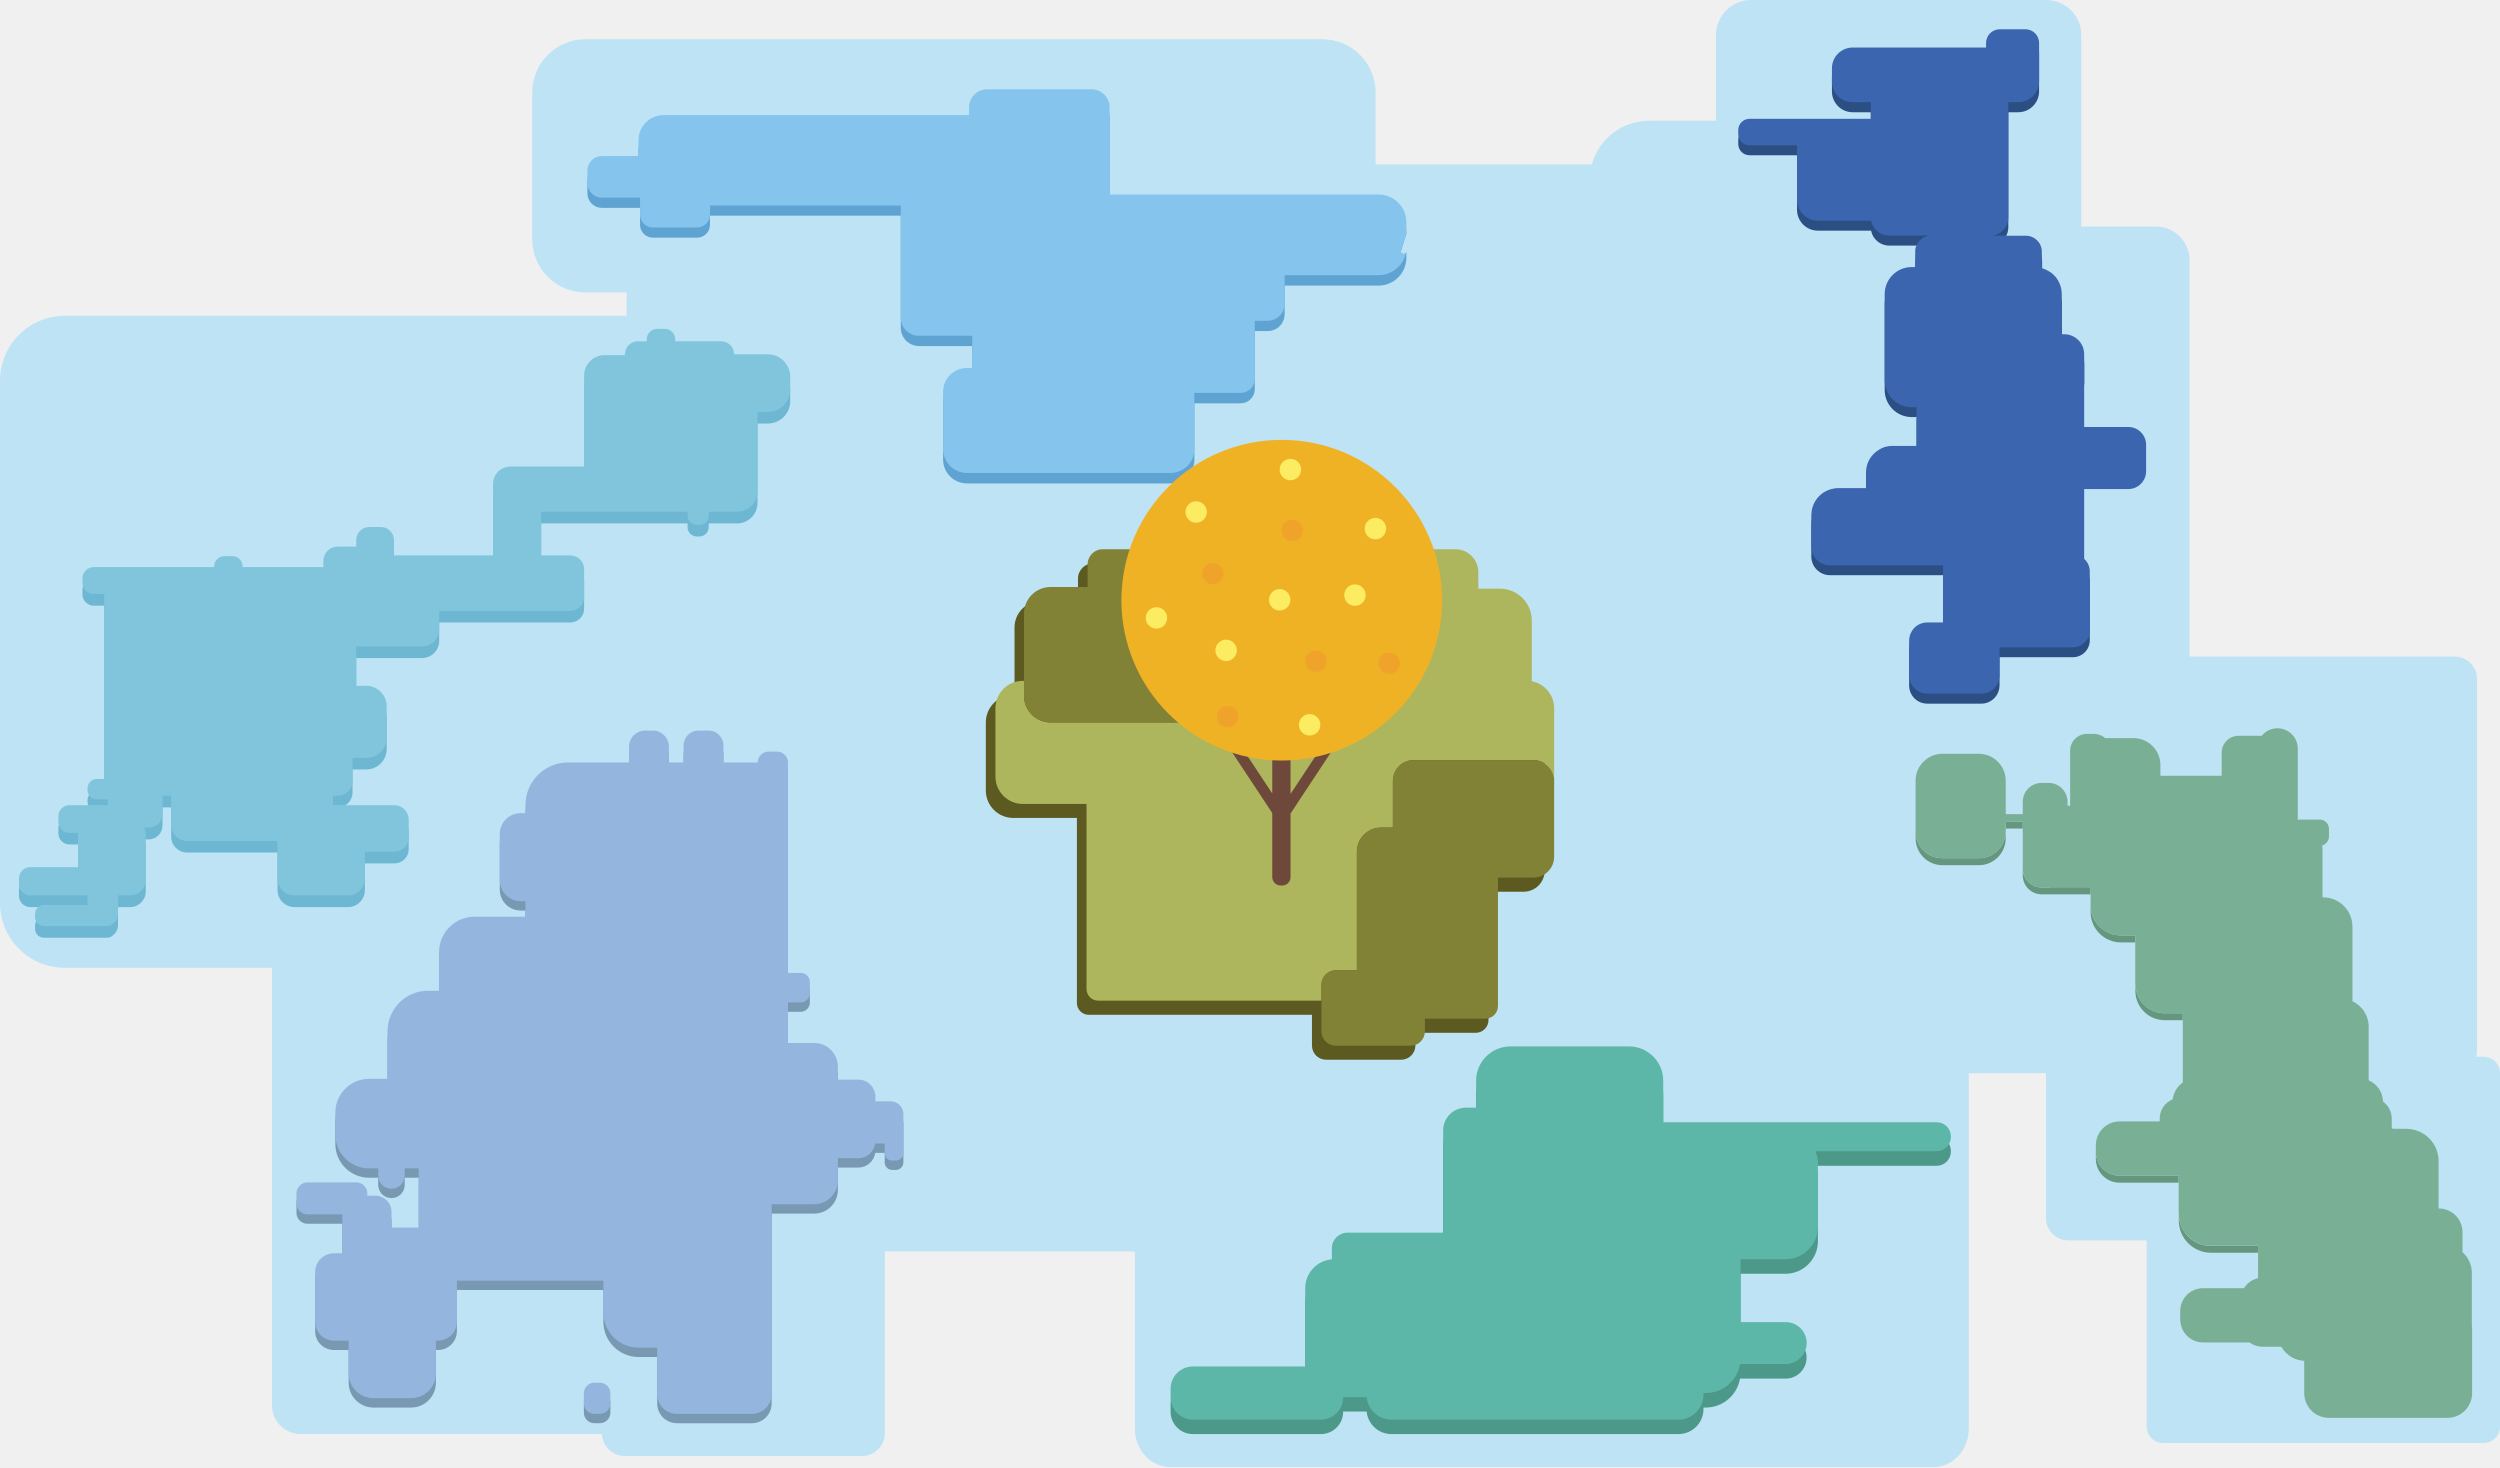
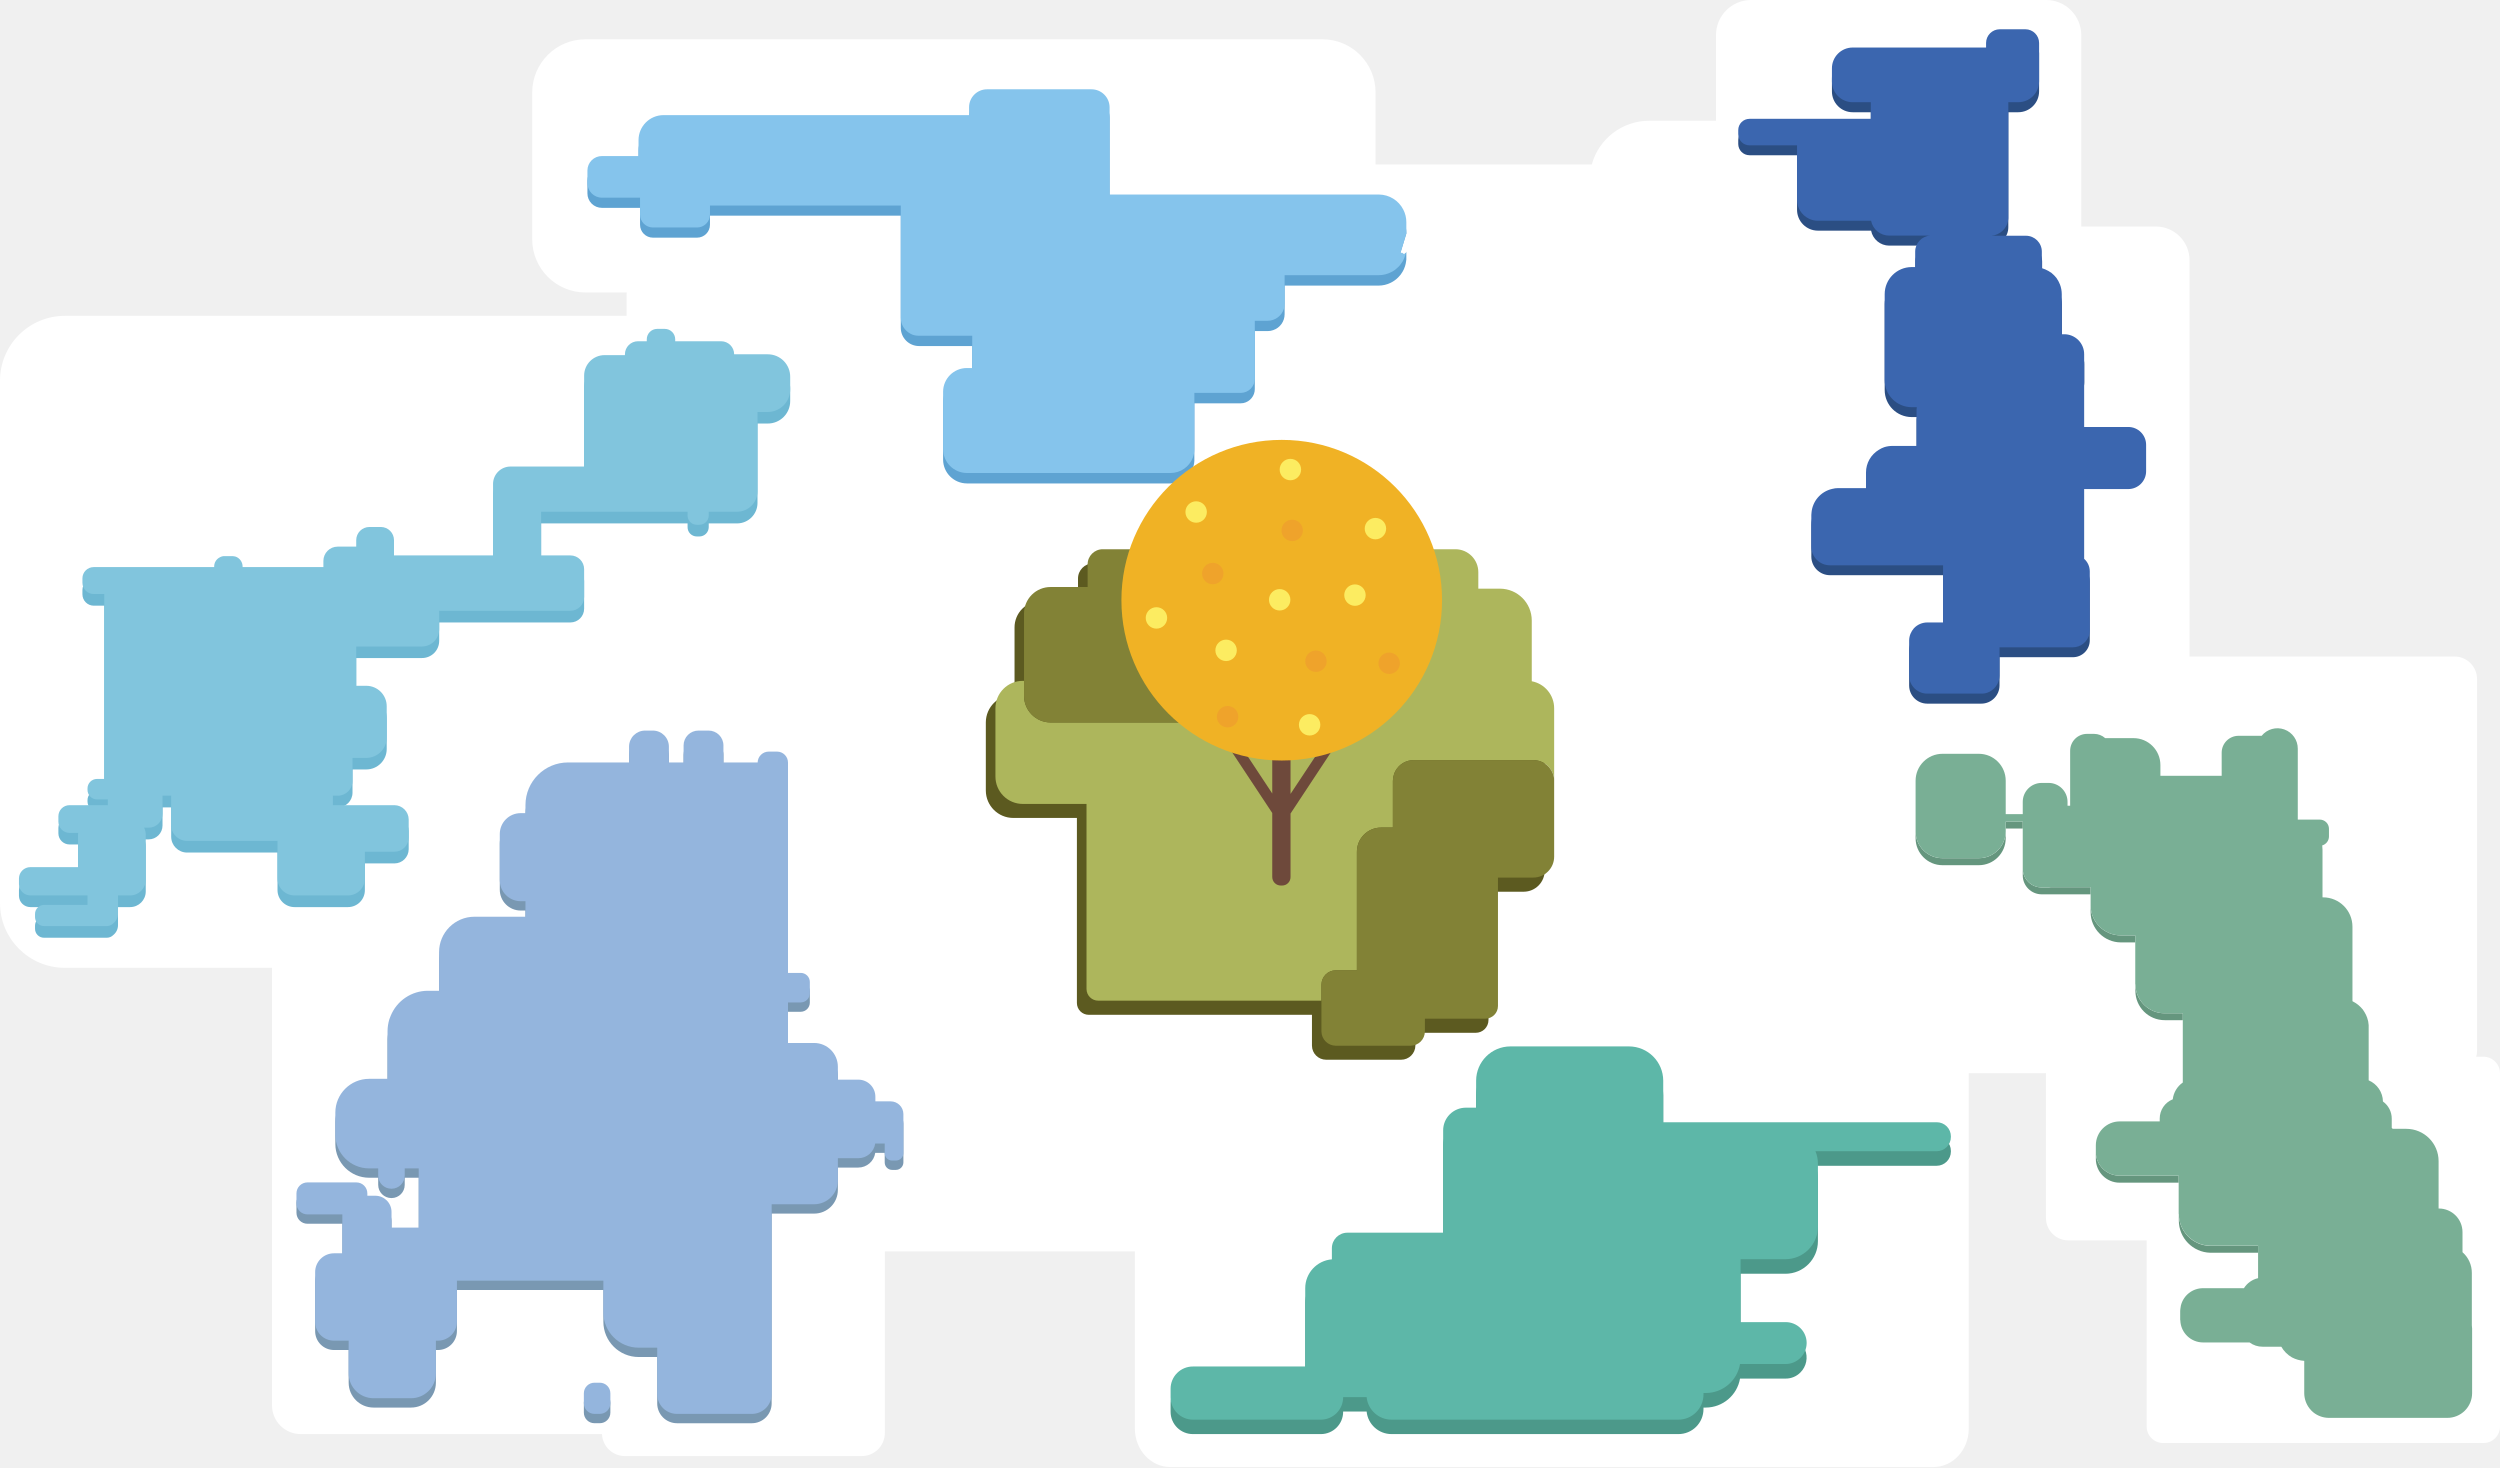
<svg xmlns="http://www.w3.org/2000/svg" viewBox="0 0 1819.8 1067.9">
  <g>
-     <path d="M1807.8,769.2h-5.3a14.9,14.9,0,0,0,.6-4.3V494.3a16.4,16.4,0,0,0-16.3-16.4h-193V189.4a24.5,24.5,0,0,0-24.4-24.5H1515V25.6A25.6,25.6,0,0,0,1489.4,0H1274.7a25.6,25.6,0,0,0-25.6,25.6V87.9h-48.8a43.3,43.3,0,0,0-41.6,31.8H1001.3V67.3a38.7,38.7,0,0,0-38.7-38.7H426.2a38.8,38.8,0,0,0-38.8,38.7V174.2a38.8,38.8,0,0,0,38.8,38.7h30a16.2,16.2,0,0,0-.1,2.2v14.8H47.2A47.2,47.2,0,0,0,0,277.2V657.3a47.2,47.2,0,0,0,47.2,47.2H198v318.6a20.9,20.9,0,0,0,20.9,20.8H438.2a16.7,16.7,0,0,0,16.8,16H627.3a16.8,16.8,0,0,0,16.8-16.8V910.9h182v129c0,15.5,11.6,28,25.9,28h555.3c14.3,0,25.8-12.5,25.8-28V781.2h56.2V886.6a16.3,16.3,0,0,0,16.3,16.3h57v135.5a12,12,0,0,0,12,12h233.2a12,12,0,0,0,12-12V781.3A12.1,12.1,0,0,0,1807.8,769.2Z" fill="#bde3f4" />
+     <path d="M1807.8,769.2h-5.3a14.9,14.9,0,0,0,.6-4.3V494.3a16.4,16.4,0,0,0-16.3-16.4h-193V189.4a24.5,24.5,0,0,0-24.4-24.5H1515V25.6A25.6,25.6,0,0,0,1489.4,0H1274.7a25.6,25.6,0,0,0-25.6,25.6V87.9h-48.8a43.3,43.3,0,0,0-41.6,31.8H1001.3V67.3a38.7,38.7,0,0,0-38.7-38.7H426.2a38.8,38.8,0,0,0-38.8,38.7V174.2a38.8,38.8,0,0,0,38.8,38.7h30a16.2,16.2,0,0,0-.1,2.2v14.8H47.2A47.2,47.2,0,0,0,0,277.2V657.3a47.2,47.2,0,0,0,47.2,47.2H198v318.6a20.9,20.9,0,0,0,20.9,20.8H438.2a16.7,16.7,0,0,0,16.8,16H627.3a16.8,16.8,0,0,0,16.8-16.8V910.9h182v129c0,15.5,11.6,28,25.9,28h555.3c14.3,0,25.8-12.5,25.8-28V781.2h56.2V886.6a16.3,16.3,0,0,0,16.3,16.3h57v135.5a12,12,0,0,0,12,12h233.2a12,12,0,0,0,12-12V781.3A12.1,12.1,0,0,0,1807.8,769.2Z" fill="#ffffff" />
    <g>
      <path d="M575.2,282.9v9a16.3,16.3,0,0,1-16.4,16.4h-7.4v57.8A14.9,14.9,0,0,1,536.5,381H515.9v2.7a6.8,6.8,0,0,1-6.8,6.8h-1.9a6.7,6.7,0,0,1-6.7-6.8V381H393.9v31.8h21.3a10,10,0,0,1,10,10v20.3a10,10,0,0,1-10,10H319.7v13.3A12.5,12.5,0,0,1,307.1,479H259.3v28.7h7.3a14.9,14.9,0,0,1,14.9,14.9v22.6a14.9,14.9,0,0,1-14.9,14.9h-10V577a10.7,10.7,0,0,1-10.7,10.7h-3.6v6.9h44.8A10.4,10.4,0,0,1,297.5,605v13.2a10.4,10.4,0,0,1-10.4,10.3H265.6V648a12.3,12.3,0,0,1-12.3,12.3H214.4A12.4,12.4,0,0,1,202,648V620.6H136.1a11.6,11.6,0,0,1-11.5-11.5V587.7h-6.3v13.2A10.1,10.1,0,0,1,108.2,611h-3.3a11,11,0,0,1,1.2,5.1v32.8a11.4,11.4,0,0,1-11.4,11.4H85.9v13.2a9.2,9.2,0,0,1-3.4,7.1,6.6,6.6,0,0,1-4.7,2H32.1a6.5,6.5,0,0,1-6.6-6.6v-2.2a6.6,6.6,0,0,1,6.6-6.6H63.7v-6.9H22.1a8.3,8.3,0,0,1-8.3-8.2v-4.2a8.3,8.3,0,0,1,8.3-8.2H56.8V616.1a6.6,6.6,0,0,1,.1-1.4H50.6a8.1,8.1,0,0,1-8.1-8.1v-3.9a8.1,8.1,0,0,1,8.1-8.1H78.5v-4.2H70.6a7,7,0,0,1-6.9-7v-.9a6.9,6.9,0,0,1,6.9-7h5.3V440.9H68.2a8.3,8.3,0,0,1-8.2-8.3v-3.1a8.2,8.2,0,0,1,8.2-8.2h87.7v-.5a7.6,7.6,0,0,1,7.5-7.5h5.7a7.6,7.6,0,0,1,7.5,7.5v.5h58.8v-4.6a10.4,10.4,0,0,1,10.4-10.3h13.5v-4.7a9.6,9.6,0,0,1,9.6-9.6h8.3a9.6,9.6,0,0,1,9.6,9.6v11.1h72.1v-52a12.7,12.7,0,0,1,12.7-12.7h53.6V281.9A14.9,14.9,0,0,1,440.1,267h14.8v-.6a9.5,9.5,0,0,1,9.5-9.5h6.4v-1.5a7.6,7.6,0,0,1,7.5-7.5h5.6a7.6,7.6,0,0,1,7.6,7.5v1.5h33.4a9.5,9.5,0,0,1,9.5,9.5h24.4A16.3,16.3,0,0,1,575.2,282.9Z" fill="#6db7d2" />
      <path d="M575.2,274.4v9a16.4,16.4,0,0,1-16.4,16.5h-7.4v57.7a14.9,14.9,0,0,1-14.9,14.9H515.9v2.8a6.8,6.8,0,0,1-6.8,6.7h-1.9a6.7,6.7,0,0,1-6.7-6.7v-2.8H393.9v31.8h21.3a10,10,0,0,1,10,10v20.3a10,10,0,0,1-10,10H319.7v13.3a12.6,12.6,0,0,1-12.6,12.7H259.3v28.6h7.3a14.9,14.9,0,0,1,14.9,14.9v22.6a14.9,14.9,0,0,1-14.9,15h-10v16.8a10.7,10.7,0,0,1-10.7,10.7h-3.6v6.9h44.8a10.5,10.5,0,0,1,10.4,10.4v13.2A10.4,10.4,0,0,1,287.1,620H265.6v19.5a12.3,12.3,0,0,1-12.3,12.3H214.4A12.4,12.4,0,0,1,202,639.5V612.1H136.1a11.1,11.1,0,0,1-5.4-1.4,11.4,11.4,0,0,1-6.1-10.1V579.2h-6.3v13.2a10.1,10.1,0,0,1-10.1,10.1h-3.3a11.3,11.3,0,0,1,1.2,5.1v32.8a11.4,11.4,0,0,1-11.4,11.4H85.9V665a9,9,0,0,1-3.4,7.1,6.6,6.6,0,0,1-4.7,2H32.1a6.5,6.5,0,0,1-6.6-6.5v-2.3a6.6,6.6,0,0,1,6.6-6.6H63.7v-6.9H22.1a8.3,8.3,0,0,1-8.3-8.2v-4.2a8.3,8.3,0,0,1,8.3-8.2H56.8V607.6a5.3,5.3,0,0,1,.1-1.3H50.6a8.2,8.2,0,0,1-8.1-8.2v-3.9a8.1,8.1,0,0,1,8.1-8.1H78.5v-4.2H70.6a6.9,6.9,0,0,1-6.9-7V574a6.9,6.9,0,0,1,6.9-7h5.3V432.4H68.2a8.2,8.2,0,0,1-8.2-8.2V421a8.2,8.2,0,0,1,8.2-8.2h87.7v-.4a7.4,7.4,0,0,1,4.1-6.7,6.7,6.7,0,0,1,3.4-.9h5.7a10.9,10.9,0,0,1,2.5.4,7.7,7.7,0,0,1,5,7.2v.4h58.8v-4.5a10.4,10.4,0,0,1,10.4-10.4h13.5v-4.7a9.6,9.6,0,0,1,9.6-9.6h8.3a9.6,9.6,0,0,1,9.6,9.6v11.1h72.1v-52a12.7,12.7,0,0,1,12.7-12.7h53.6V273.4a14.9,14.9,0,0,1,14.9-14.9h14.8v-.6a9.5,9.5,0,0,1,9.5-9.5h6.4V247a7.6,7.6,0,0,1,7.5-7.6h5.6a7.6,7.6,0,0,1,7.6,7.6v1.4h33.4a9.5,9.5,0,0,1,9.5,9.5h24.4A16.3,16.3,0,0,1,575.2,274.4Z" fill="#81c5dd" />
    </g>
    <g>
      <path d="M657.6,817.9v28.3a5.5,5.5,0,0,1-5.5,5.4h-2.6a5.4,5.4,0,0,1-5.5-5.4v-7h-6.9a12.5,12.5,0,0,1-12.4,10.7H609.9v16.2a17.2,17.2,0,0,1-17.3,17.3H561.7v138.1a14.4,14.4,0,0,1-14.4,14.5H492.8a14.4,14.4,0,0,1-14.4-14.5V987.8H464.9a25.7,25.7,0,0,1-25.7-25.7V939H332.6v29.9a13.8,13.8,0,0,1-13.7,13.8h-1.6v23.9a18.1,18.1,0,0,1-18.1,18H271.8a18.1,18.1,0,0,1-18-18V982.7H243.1a13.7,13.7,0,0,1-13.7-13.8v-36a13.7,13.7,0,0,1,13.7-13.8h6.1V890.8H223.8a8,8,0,0,1-8-8v-7.3a8,8,0,0,1,8-8h35.6a8,8,0,0,1,8,8v1.7h5.8A11.8,11.8,0,0,1,285,889v11.4h19.8V857.3H294.6v5.2a9.6,9.6,0,0,1-9.5,9.6h-.2a9.6,9.6,0,0,1-9.6-9.6v-5.2h-6.6a24.6,24.6,0,0,1-24.6-24.5V816.7a24.6,24.6,0,0,1,24.6-24.6h13.4V756.4a29.4,29.4,0,0,1,4.4-14.4l1.8-2.6a28.8,28.8,0,0,1,8.5-7.4,29.1,29.1,0,0,1,14.7-4h8.1V700a25.8,25.8,0,0,1,25.8-25.9h37.1V662.8H379a15.2,15.2,0,0,1-15.2-15.2V613.9A15.2,15.2,0,0,1,379,598.7h3.5v-5.9a31,31,0,0,1,31-31h44.4V550.3a11.7,11.7,0,0,1,11.7-11.7h5.6a11.7,11.7,0,0,1,11.7,11.7v11.5h10.7V549.4a10.8,10.8,0,0,1,10.9-10.8h7.2a10.8,10.8,0,0,1,10.9,10.8v12.4h24.9a8.1,8.1,0,0,1,8.1-7.9h6a8,8,0,0,1,8,8.1V715h9.2a6.7,6.7,0,0,1,6.7,6.6v8.2a6.7,6.7,0,0,1-6.7,6.7h-9.2V766h19a17.3,17.3,0,0,1,17.3,17.3v9.4h14.8a12.4,12.4,0,0,1,12.5,12.4v3.4h11.1A9.4,9.4,0,0,1,657.6,817.9Z" fill="#7998b2" />
      <rect x="425" y="1013.3" width="19.3" height="22.69" rx="7.7" fill="#7998b2" />
      <path d="M657.6,811v28.4a5.5,5.5,0,0,1-5.5,5.4h-2.6a5.4,5.4,0,0,1-5.5-5.4v-7h-6.9a12.5,12.5,0,0,1-12.4,10.7H609.9v16.2a17.3,17.3,0,0,1-17.3,17.3H561.7v138.1a14.4,14.4,0,0,1-14.4,14.5H492.8a14.4,14.4,0,0,1-14.4-14.5V981H464.9a25.7,25.7,0,0,1-25.7-25.7V932.2H332.6v29.9a13.8,13.8,0,0,1-13.7,13.8h-1.6v23.9a18.1,18.1,0,0,1-18.1,18H271.8a18.1,18.1,0,0,1-18-18V975.9H243.1a13.7,13.7,0,0,1-13.7-13.8v-36a13.7,13.7,0,0,1,13.7-13.8h6.1V884H223.8a8,8,0,0,1-8-8v-7.3a8,8,0,0,1,8-8h35.6a8,8,0,0,1,8,8v1.7h5.8A11.8,11.8,0,0,1,285,882.2v11.4h19.8V850.5H294.6v5.2a9.6,9.6,0,0,1-9.5,9.6h-.2a9.6,9.6,0,0,1-9.6-9.6v-5.2h-6.6a24.6,24.6,0,0,1-24.6-24.6v-16a24.6,24.6,0,0,1,24.6-24.6h13.4V750.6a30.3,30.3,0,0,1,1.3-8.6,20,20,0,0,1,1-2.6,29.3,29.3,0,0,1,27.1-18.2h8.1V693.1a25.8,25.8,0,0,1,25.8-25.8h37.1V656H379a15.2,15.2,0,0,1-15-12.9,16.4,16.4,0,0,1-.2-2.3V607.1A15.2,15.2,0,0,1,379,591.9h3.5V586a31,31,0,0,1,31-31h44.4V543.5a11.7,11.7,0,0,1,11.7-11.7h5.6a11.7,11.7,0,0,1,11.7,11.7V555h10.7V542.6a10.8,10.8,0,0,1,10.9-10.8h7.2a10.8,10.8,0,0,1,10.9,10.8V555h24.9a8.1,8.1,0,0,1,8.1-7.9h6a8,8,0,0,1,8,8V708.2h9.2a6.6,6.6,0,0,1,6.7,6.6V723a6.7,6.7,0,0,1-6.7,6.7h-9.2v29.5h19a17.3,17.3,0,0,1,17.3,17.3v9.4h14.8a12.4,12.4,0,0,1,12.5,12.4v3.4h11.1A9.3,9.3,0,0,1,657.6,811Z" fill="#94b5dd" />
      <rect x="425" y="1006.5" width="19.3" height="22.69" rx="7.7" fill="#94b5dd" />
    </g>
    <g>
      <path d="M1508.8,410.8h-12.3V391.2a13.5,13.5,0,0,0-13.5-13.5h-24.5V351.1a19.3,19.3,0,0,0-19.3-19.3h-7.3V305.4a10.9,10.9,0,0,0-.1-1.8h49.4a19.6,19.6,0,0,0,17.6-10.9h3.9a14.5,14.5,0,0,0,14.5-14.5V265.1a14.5,14.5,0,0,0-14.5-14.6h-1.8V221.4a19.7,19.7,0,0,0-14.4-19v-12a11.7,11.7,0,0,0-11.7-11.7h-25.5a13.3,13.3,0,0,0,12.6-13.3V81.7h7.2a15.2,15.2,0,0,0,15.2-15.2V38.6a10,10,0,0,0-10-10h-18.6a9.9,9.9,0,0,0-10,10v3.2h-97.1A15.1,15.1,0,0,0,1333.5,57v9.5a15.1,15.1,0,0,0,15.1,15.2h13.2v12h-88.3a8.2,8.2,0,0,0-8.2,8.2v2.9a8.2,8.2,0,0,0,8.2,8.2h34.6v39.7a15.2,15.2,0,0,0,15.2,15.2H1362a13.5,13.5,0,0,0,13.2,10.9h29.9a11.6,11.6,0,0,0-10.9,11.6v11.3h-2.6a19.7,19.7,0,0,0-19.7,19.7v62.5a19.7,19.7,0,0,0,19.7,19.7h3.7a11,11,0,0,0-.2,1.8v26.4h-17.5a19.4,19.4,0,0,0-19.3,19.3v11.5h-20.2a19.5,19.5,0,0,0-19.6,19.5v23.1a13.6,13.6,0,0,0,13.5,13.5h82.4v41.6h-11.5a13.2,13.2,0,0,0-13.2,13.2V499a13.2,13.2,0,0,0,13.2,13.2h39.3a13.3,13.3,0,0,0,13.3-13.2V478.4h53.3a12.3,12.3,0,0,0,12.4-12.4V423.3A12.4,12.4,0,0,0,1508.8,410.8Z" fill="#2b4e83" />
      <path d="M1549.2,310.8h-32.1v-53a14.5,14.5,0,0,0-14.6-14.5h-1.7V214.1a20.2,20.2,0,0,0-1.3-7,21.9,21.9,0,0,0-2.6-4.8l-1.3-1.5h0a2.3,2.3,0,0,0-.7-.7l-2-1.8h-.2l-1.2-.8-.5-.3a22.2,22.2,0,0,0-4.7-2v-12a11.6,11.6,0,0,0-11.6-11.6h-25.1a12.4,12.4,0,0,0,4.3-1.1,13.3,13.3,0,0,0,6.6-6.2,14.4,14.4,0,0,0,1.4-5.4V74.4h7.2a15.2,15.2,0,0,0,15.2-15.2V31.3a10,10,0,0,0-10-10h-18.6a10,10,0,0,0-10,10v3.3h-97.1a15.1,15.1,0,0,0-15.1,15.2v9.4a15.1,15.1,0,0,0,15.1,15.2h13.2V86.5h-88.3a8.2,8.2,0,0,0-8.2,8.2v2.9a8.2,8.2,0,0,0,8.2,8.2h34.6v39.7a15.2,15.2,0,0,0,8.5,13.6,15,15,0,0,0,6.7,1.6H1362a13.4,13.4,0,0,0,13.2,10.8H1405a11.7,11.7,0,0,0-10.9,11.6v11.3h-2.6a19.7,19.7,0,0,0-19.6,19.7v62.5a19.7,19.7,0,0,0,19.6,19.8h3.8a8.8,8.8,0,0,0-.2,1.7v26.5h-17.5a19.8,19.8,0,0,0-6,.9,17.6,17.6,0,0,0-3.9,1.9,19.2,19.2,0,0,0-9.4,16.5v11.4h-20.2a16.8,16.8,0,0,0-4.5.6,19.4,19.4,0,0,0-15,17.7c0,.4-.1.9-.1,1.3v23a13.6,13.6,0,0,0,13.5,13.6h82.4v41.6h-11.5a13.4,13.4,0,0,0-9.7,4.2,15,15,0,0,0-2.5,4,13.5,13.5,0,0,0-1,5v25.4a13.2,13.2,0,0,0,13.2,13.2h39.3a12.3,12.3,0,0,0,2.7-.2,12.1,12.1,0,0,0,3.2-1.1,13.6,13.6,0,0,0,5.8-5.6,14.8,14.8,0,0,0,1.6-6V471.2h53.3a12.2,12.2,0,0,0,7.7-2.7,12.8,12.8,0,0,0,4.5-7.2,21.1,21.1,0,0,0,.2-2.5V416a12.3,12.3,0,0,0-4.2-9.3h.1V356h32.1a13,13,0,0,0,13-13V323.8A13,13,0,0,0,1549.2,310.8Z" fill="#3b66af" />
    </g>
    <g>
      <path d="M1420.1,837.8v.4a10.4,10.4,0,0,1-10.4,10.4h-88.2a22.3,22.3,0,0,1,1.8,9v45.9a23.7,23.7,0,0,1-23.7,23.7H1267v45.7h32.8a15.3,15.3,0,0,1,10.8,26.1,14.9,14.9,0,0,1-10.8,4.5h-33.2a25.4,25.4,0,0,1-24.9,21.1H1240v1.1a18.2,18.2,0,0,1-18.3,18.2H1013a18.2,18.2,0,0,1-18.2-16.4H977.7v.2a16.2,16.2,0,0,1-16.2,16.2H868.4a16.2,16.2,0,0,1-16.3-16.2v-6.3a16.3,16.3,0,0,1,16.3-16.2h81.7V948.4a21.1,21.1,0,0,1,19.4-21.1v-8.1a11.4,11.4,0,0,1,11.3-11.4h69.7V833.4a16.5,16.5,0,0,1,16.5-16.5h7.5V797.2a24.9,24.9,0,0,1,24.9-24.9h86.4a24.9,24.9,0,0,1,24.9,24.9v30.2h199A10.4,10.4,0,0,1,1420.1,837.8Z" fill="#4c998a" />
      <path d="M1420.1,827.3v.3a10.4,10.4,0,0,1-10.4,10.4h-88.2a22.6,22.6,0,0,1,1.8,9v45.9a23.7,23.7,0,0,1-23.7,23.7H1267v45.8h32.8a15.2,15.2,0,0,1,15.3,15.2,15.4,15.4,0,0,1-15.3,15.3h-33.2a25.3,25.3,0,0,1-24.9,21.1H1240v1.1a18.3,18.3,0,0,1-18.3,18.3H1013a18.2,18.2,0,0,1-18.2-16.4H977.7v.2a16.3,16.3,0,0,1-16.2,16.2H868.4a16.3,16.3,0,0,1-16.3-16.2v-6.3a16.2,16.2,0,0,1,16.3-16.2h81.7V937.8a21.1,21.1,0,0,1,19.4-21.1v-8.1a11.3,11.3,0,0,1,11.3-11.3h69.7V822.9a16.5,16.5,0,0,1,16.5-16.6h7.5V786.6a25,25,0,0,1,24.9-24.9h86.4a25,25,0,0,1,24.9,24.9v30.3h199A10.3,10.3,0,0,1,1420.1,827.3Z" fill="#5db7a8" />
    </g>
    <g>
      <path d="M1023.7,170c-1.4,4.8-2.9,9.5-4.3,14.1h1.5v.7h1.9v-.7h.6l.3-1v5.8c-.1.5-.1,1-.2,1.5a18.3,18.3,0,0,1-.7,3.2,1.4,1.4,0,0,1-.2.6,17.6,17.6,0,0,1-1.7,3.7,18.1,18.1,0,0,1-3.2,4.1,20.4,20.4,0,0,1-5.3,3.8,20.1,20.1,0,0,1-8.9,2.1H935.1v20.8a12.2,12.2,0,0,1-8.3,11.6,10.9,10.9,0,0,1-4,.7h-9.4v42.2a10.4,10.4,0,0,1-8.3,10.2l-2.1.2H869.4v41.9h0a17.3,17.3,0,0,1-17.3,16.4H703.8a17.4,17.4,0,0,1-17.3-17.3v-42a17.3,17.3,0,0,1,17.3-17.3h3.9V251.9H668.9a13.3,13.3,0,0,1-13.2-13.2V157H516.8v6.6a9.4,9.4,0,0,1-9.4,9.4H475.3a9.4,9.4,0,0,1-9.4-9.4V151.3H438.2a10.5,10.5,0,0,1-10.6-10.6v-9.2A10.5,10.5,0,0,1,438.2,121h26.6V109.4a18.1,18.1,0,0,1,18.1-18.1H705.4V85.6a13.2,13.2,0,0,1,13.1-13.2h76a13.2,13.2,0,0,1,13.2,13.2V149h195.8a19.3,19.3,0,0,1,11.4,3.6,8.3,8.3,0,0,1,1.8,1.3,20,20,0,0,1,6.9,13.6,9.7,9.7,0,0,1,.1,1.7Z" fill="#5ea3d2" />
      <path d="M1023.7,161.8V170c-1.4,4.8-2.9,9.5-4.3,14.1h1.5v.7h1.9v-.7h.5a2,2,0,0,1-.1.7h0a38.8,38.8,0,0,1-1,3,3.7,3.7,0,0,1-.5,1.1,10.1,10.1,0,0,1-.7,1.5h-.1l-1.1,1.6a15.7,15.7,0,0,1-1.7,2.1l-2.6,2.3a14.8,14.8,0,0,1-2.7,1.6,19.1,19.1,0,0,1-9.3,2.3H935.1v20.8a12.3,12.3,0,0,1-8.3,11.7,10.9,10.9,0,0,1-4,.7h-9.4v42.2a10.3,10.3,0,0,1-10.1,10.3H869.4v41a17.8,17.8,0,0,1-1.1,6.1,17.4,17.4,0,0,1-16.2,11.2H703.8a17.4,17.4,0,0,1-17.3-17.3V285.1a17.3,17.3,0,0,1,17.3-17.2h3.9V244.4H668.9a15.3,15.3,0,0,1-3-.3,9.4,9.4,0,0,1-2.8-1,13.1,13.1,0,0,1-7.4-11.9V149.6H516.8v6.6a9.4,9.4,0,0,1-9.4,9.4H475.3a9.4,9.4,0,0,1-9.4-9.4V143.9H438.2a10.6,10.6,0,0,1-10.6-10.6v-9.2a10.5,10.5,0,0,1,10.6-10.5h26.6V102a18.2,18.2,0,0,1,18.1-18.2H705.4V78.1A13.1,13.1,0,0,1,718.5,65h76a13.2,13.2,0,0,1,13.2,13.1v63.5h196.1a20.1,20.1,0,0,1,17.7,11A19.8,19.8,0,0,1,1023.7,161.8Z" fill="#85c4ec" />
    </g>
    <g>
      <g>
        <path d="M1575.7,742.6h13.2v-5h-13.2a21.3,21.3,0,0,1-21.3-20.8v4.5A21.3,21.3,0,0,0,1575.7,742.6Z" fill="#65967e" />
        <path d="M1572.6,564.7h0v0Z" fill="#65967e" />
        <path d="M1643.1,980a15.1,15.1,0,0,1-3.5-1.4A15.1,15.1,0,0,0,1643.1,980Z" fill="#65967e" />
        <path d="M1608.9,911.9h34.8v-5h-34.8A23.3,23.3,0,0,1,1586,884v4.5A23.5,23.5,0,0,0,1608.9,911.9Z" fill="#65967e" />
        <path d="M1660.6,980.4a20,20,0,0,0,1.6,2.4,20,20,0,0,1-1.6-2.4Z" fill="#65967e" />
        <path d="M1665,985.8a26.2,26.2,0,0,0,3.4,2.4l1,.5-1-.5A26.2,26.2,0,0,1,1665,985.8Z" fill="#65967e" />
        <path d="M1472.4,598.1H1460v7a19.6,19.6,0,0,1-19.6,19.6H1414a19.5,19.5,0,0,1-19.6-18.9v4.4a19.6,19.6,0,0,0,19.6,19.6h26.4a19.6,19.6,0,0,0,19.6-19.6v-7.1h12.4Z" fill="#65967e" />
        <path d="M1521.8,645.8H1493l-1.8.2h-5a13.8,13.8,0,0,1-13.8-13.5v4.7a13.8,13.8,0,0,0,13.8,13.8h35.6Z" fill="#65967e" />
        <path d="M1585.9,855.8h-43a17.3,17.3,0,0,1-17.3-16.7v4.5a17.3,17.3,0,0,0,17.3,17.3h43Z" fill="#65967e" />
        <path d="M1543.9,686h10.4v-5.1h-10.4a22,22,0,0,1-22.1-21.4v4.4A22.1,22.1,0,0,0,1543.9,686Z" fill="#65967e" />
      </g>
      <path d="M1799.5,971.9v-4.7a22.8,22.8,0,0,0-.2-2.6h0V926.6a20,20,0,0,0-6.8-15.1h0V896.9a17.2,17.2,0,0,0-17.2-17.2h-.2V845.2a23.5,23.5,0,0,0-23.5-23.5h-9.9l-.7-.7h0v-6.7a15.3,15.3,0,0,0-6.4-12.5,17.1,17.1,0,0,0-10.4-15.4h0V746.2a19.2,19.2,0,0,0-1.1-5.4,20.9,20.9,0,0,0-1.9-4l-1.3-2a27.3,27.3,0,0,0-3.4-3.4,25.7,25.7,0,0,0-4.1-2.6h0V674.6a21.4,21.4,0,0,0-21.4-21.4h-.4V618.7c0-1.1-.1-2.2-.2-3.3a6.8,6.8,0,0,0,4.9-6.5v-5.6a6.7,6.7,0,0,0-6.8-6.7h-15.9V545a14.8,14.8,0,0,0-26.3-9.4h-16.8a12.3,12.3,0,0,0-12.3,12.3v16.8h-44.6v-7.8a19.6,19.6,0,0,0-19.6-19.6h-20.6a12.2,12.2,0,0,0-8.1-3.1h-5.1a12.3,12.3,0,0,0-12.3,12.3v40H1505v-2.8a13.8,13.8,0,0,0-13.8-13.8h-5a13.8,13.8,0,0,0-13.8,13.8v8.9H1460V568.3a19.6,19.6,0,0,0-19.6-19.6H1414a19.6,19.6,0,0,0-19.6,19.6v37.5a19.5,19.5,0,0,0,19.6,18.9h26.4a19.6,19.6,0,0,0,19.6-19.6v-7h12.4v34.4a13.8,13.8,0,0,0,13.8,13.5h5l1.8-.2h28.8v13.7a22,22,0,0,0,22.1,21.4h10.4v35.3a1.3,1.3,0,0,0,.1.6,21.3,21.3,0,0,0,21.3,20.8h13.2V788a17.2,17.2,0,0,0-7.3,12.2,15.1,15.1,0,0,0-9.5,14.1v2h-29.2a17.4,17.4,0,0,0-17.3,17.3v5.5a17.3,17.3,0,0,0,17.3,16.7h43v27.6c0,.2.1.4.1.6a23.3,23.3,0,0,0,22.9,22.8h34.8v23.6a16.4,16.4,0,0,0-10.3,7.3h-29.7a16.6,16.6,0,0,0-16.2,12.7,20.2,20.2,0,0,0-.4,2.6c0,.4-.1.9-.1,1.3v6.3a1.3,1.3,0,0,0,.1.6,16.6,16.6,0,0,0,16.6,16h33.8a15.7,15.7,0,0,0,9.5,3.1h13.6a20.9,20.9,0,0,0,7.8,7.8,22.3,22.3,0,0,0,8.9,2.5v23.5a18.3,18.3,0,0,0,3.9,11.2l1.5,1.7,1.1,1a18.2,18.2,0,0,0,11.6,4.1h86a18,18,0,0,0,18.1-18V971.9Z" fill="#79af95" />
    </g>
    <g>
      <path d="M1124.4,575.5a10.3,10.3,0,0,1-.1,1.7,7.6,7.6,0,0,1,.1,1.5v55.1a15.3,15.3,0,0,1-15.2,15.3h-25.7v93.4a9.3,9.3,0,0,1-9.3,9.3h-43.9v9.3a10.4,10.4,0,0,1-10.4,10.3H965.3A10.3,10.3,0,0,1,955,761.1V738.7H792.5a8.6,8.6,0,0,1-8.6-8.6V595.4H737.6a20,20,0,0,1-20-19.9V525.8a20.1,20.1,0,0,1,20-20h.9v-49a19.2,19.2,0,0,1,19.3-19.3h26.9V421.1a11,11,0,0,1,11-11h256.8a16.6,16.6,0,0,1,16.6,16.6v12h15.7a23.2,23.2,0,0,1,23.2,23.2v44.3a20,20,0,0,1,16.4,19.6Z" fill="#5c5a20" />
      <path d="M1131.3,515.6V567a15.3,15.3,0,0,0-15.2-13.7h-87a15.1,15.1,0,0,0-13.3,7.8,15.8,15.8,0,0,0-1.7,4.9,19.5,19.5,0,0,0-.2,2.5v33.9h-8.6A17.6,17.6,0,0,0,987.7,620v86.3H972.3a10.5,10.5,0,0,0-10.4,10.4v11.7H799.4a8.5,8.5,0,0,1-8.5-8.5V585.2H744.6a19.9,19.9,0,0,1-20-20V515.6a19.9,19.9,0,0,1,20-20h.8v10.9a19.4,19.4,0,0,0,19.4,19.4H887.7a19.4,19.4,0,0,0,19.4-19.4V446.6a19.3,19.3,0,0,0-19.4-19.3H871.5V410.8a11,11,0,0,0-11-11h199a16.7,16.7,0,0,1,16.6,16.7v12h15.7a23.2,23.2,0,0,1,23.2,23.2v44.2A20,20,0,0,1,1131.3,515.6Z" fill="#adb65c" />
      <path d="M907.1,446.6v59.9a19.4,19.4,0,0,1-19.4,19.4H764.8a19.4,19.4,0,0,1-19.4-19.4V446.6a19.3,19.3,0,0,1,19.4-19.3h26.9V410.8a11,11,0,0,1,11-11h57.8a11,11,0,0,1,11,11v16.5h16.2A19.3,19.3,0,0,1,907.1,446.6Z" fill="#828236" />
      <path d="M1131.3,567a15.3,15.3,0,0,0-15.2-13.7h-87a15.1,15.1,0,0,0-13.3,7.8,15.8,15.8,0,0,0-1.7,4.9,19.5,19.5,0,0,0-.2,2.5v33.9h-8.6A17.6,17.6,0,0,0,987.7,620v86.3H972.3a10.5,10.5,0,0,0-10.4,10.4v34.1a10.5,10.5,0,0,0,10.4,10.4h54.6a10.4,10.4,0,0,0,10.3-10.4v-9.3h44a9.2,9.2,0,0,0,9.2-9.2V638.8h25.7a15.2,15.2,0,0,0,15.2-15.2V567Z" fill="#828236" />
    </g>
    <path d="M975.3,532.7l-1.7-1.2a2.9,2.9,0,0,0-4,.8l-30.2,45.6V450.5a6.2,6.2,0,0,0-6.2-6.2h-.9a6.2,6.2,0,0,0-6.2,6.2V577.6l-31-46.9a2.9,2.9,0,0,0-3.9-.8l-1.8,1.2a2.9,2.9,0,0,0-.8,4l37.5,56.7v46.6a6.2,6.2,0,0,0,6.2,6.2h.9a6.1,6.1,0,0,0,6.2-6.2V592.2l36.7-55.6A2.7,2.7,0,0,0,975.3,532.7Z" fill="#6e493b" />
    <circle cx="933" cy="436.9" r="116.7" fill="#f0b225" />
    <circle cx="841.8" cy="449.8" r="7.8" fill="#fcec61" />
    <circle cx="870.7" cy="372.7" r="7.8" fill="#fcec61" />
    <circle cx="957.9" cy="481.3" r="7.8" fill="#efa32b" />
    <circle cx="953.3" cy="527.6" r="7.8" fill="#fcec61" />
    <circle cx="1001.2" cy="384.8" r="7.8" fill="#fcec61" />
    <circle cx="986.3" cy="433.2" r="7.8" fill="#fcec61" />
    <circle cx="882.8" cy="417.5" r="7.8" fill="#efa32b" />
    <circle cx="893.6" cy="521.7" r="7.8" fill="#efa32b" />
    <circle cx="892.5" cy="473.4" r="7.8" fill="#fcec61" />
    <circle cx="939.3" cy="341.8" r="7.8" fill="#fcec61" />
    <circle cx="940.6" cy="386.1" r="7.8" fill="#efa32b" />
    <circle cx="1011.2" cy="482.8" r="7.8" fill="#efa32b" />
    <circle cx="931.5" cy="436.6" r="7.8" fill="#fcec61" />
  </g>
</svg>
